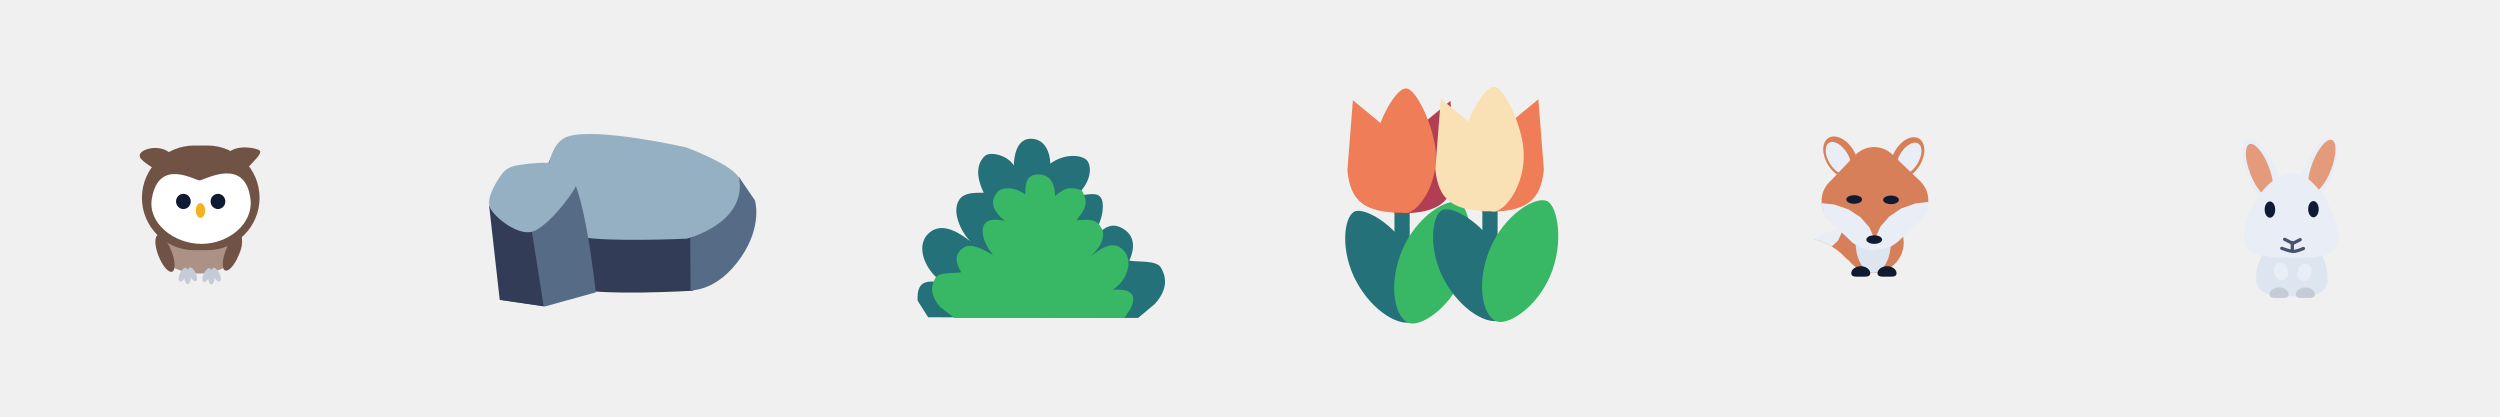
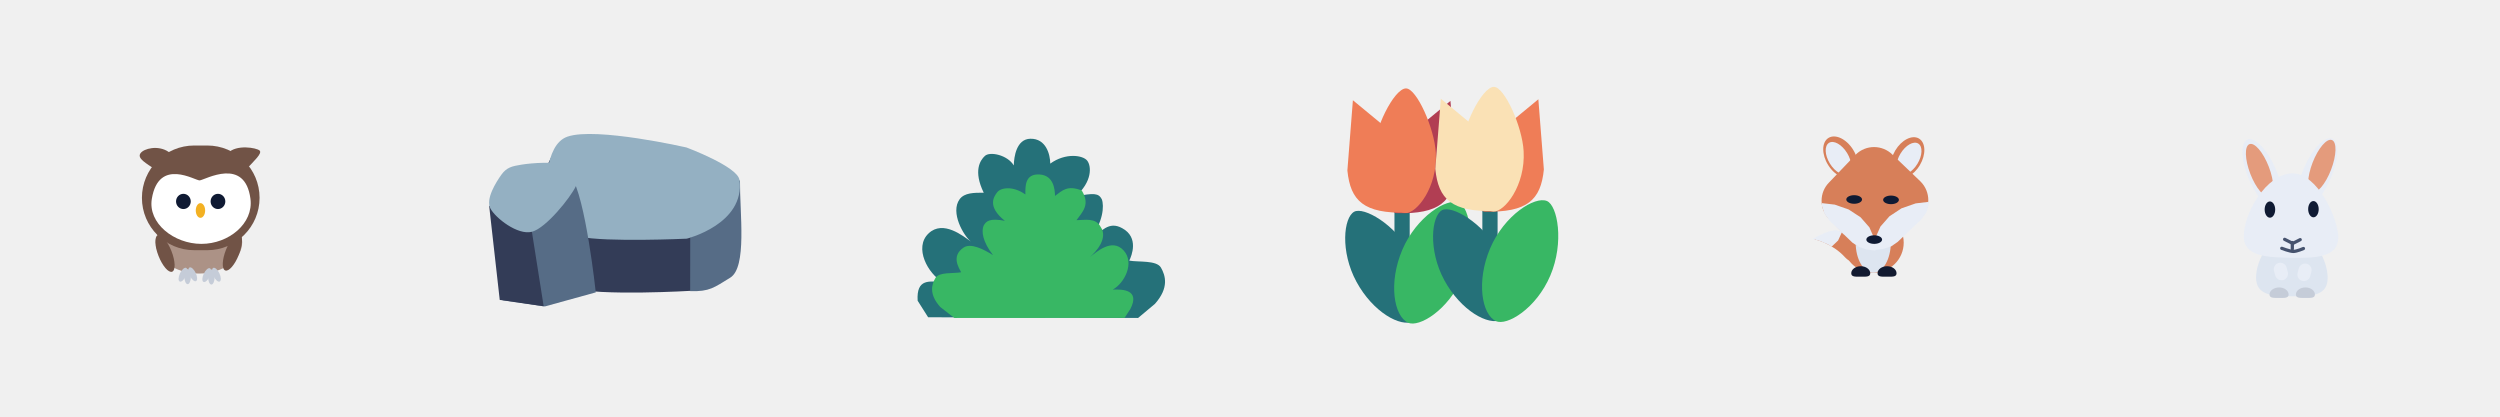
<svg xmlns="http://www.w3.org/2000/svg" width="384" height="64" viewBox="0 0 384 64">
  <svg x="0" y="0" width="64" height="64" viewBox="0 0 64 64">
    <ellipse cx="30.57" cy="37.21" rx="6.63" ry="4.81" fill="#ac9286" />
    <rect x="21.8" y="22.35" width="18.07" height="16.08" rx="8.04" fill="#715346" />
    <path d="M 24.05 21.35 C 24.97 21.35 26.65 22.9 26.65 24.78 C 26.65 26.67 25.89 28.2 24.96 28.2 C 24.03 28.2 23.27 26.67 23.27 24.78 C 23.27 22.9 23.11 21.35 24.05 21.35 Z" fill="#715346" transform="rotate(303.9 24.88 24.78)" />
    <path d="M 37.84 21.28 C 38.47 21.28 38.3 22.99 38.3 24.88 C 38.3 26.75 37.46 28.29 36.41 28.29 C 35.39 28.29 34.55 26.75 34.55 24.88 C 34.55 22.99 37.22 21.28 37.84 21.28 Z" fill="#715346" transform="rotate(42.8 36.51 24.79)" />
    <path d="M 30.68 27.71 C 31.53 27.6 37.62 24.04 38.47 30.54 C 38.96 34.33 35.14 37.46 30.93 37.46 C 26.73 37.46 22.7 34.3 23.32 30.54 C 24.38 24.11 30.05 27.79 30.68 27.71 Z" fill="#ffffff" />
    <ellipse cx="28.17" cy="30.94" rx="1.13" ry="1.17" fill="#0f1a33" />
    <ellipse cx="33.48" cy="30.94" rx="1.13" ry="1.17" fill="#0f1a33" />
    <ellipse cx="30.79" cy="32.33" rx="0.72" ry="1.13" fill="#f3b123" />
    <ellipse cx="28.82" cy="42.49" rx="0.5" ry="1.16" fill="#c5ccd8" />
    <ellipse cx="29.14" cy="42.24" rx="0.5" ry="1.16" fill="#c5ccd8" transform="rotate(334.6 29.14 41.15)" />
    <ellipse cx="28.57" cy="42.3" rx="0.5" ry="1.16" fill="#c5ccd8" transform="rotate(25.4 28.57 41.21)" />
    <ellipse cx="32.47" cy="42.55" rx="0.5" ry="1.16" fill="#c5ccd8" />
    <ellipse cx="32.78" cy="42.3" rx="0.5" ry="1.16" fill="#c5ccd8" transform="rotate(334.6 32.78 41.21)" />
    <ellipse cx="32.22" cy="42.36" rx="0.5" ry="1.16" fill="#c5ccd8" transform="rotate(25.4 32.22 41.27)" />
    <ellipse cx="24.74" cy="38.76" rx="1.06" ry="3" fill="#715346" transform="rotate(338.4 25.52 37.27)" />
    <ellipse cx="36.3" cy="38.57" rx="1.06" ry="3" fill="#715346" transform="rotate(21.6 35.52 37.08)" />
  </svg>
  <svg x="64" y="0" width="64" height="64" viewBox="0 0 64 64">
-     <path d="M 23.27 21.42 C 19.17 23.28 17.46 34.03 17.46 39.1 C 17.46 41.94 19.51 43.08 23.52 44.22 C 28.14 45.53 42.32 44.66 42.32 44.66 C 42.32 44.66 52.58 41.35 51.58 31.22 C 51.28 28.17 42.27 23.78 42.27 23.78 C 42.27 23.78 28.26 19.16 23.27 21.42 Z" fill="#333c57" />
-     <path d="M 42.02 36.52 L 42.07 44.59 C 42.07 44.59 46.16 44.84 49.81 39.53 C 53.17 34.67 51.96 30.78 51.96 30.78 L 49.47 27.14 Z" fill="#566c86" />
+     <path d="M 23.27 21.42 C 19.17 23.28 17.46 34.03 17.46 39.1 C 17.46 41.94 19.51 43.08 23.52 44.22 C 28.14 45.53 42.32 44.66 42.32 44.66 C 42.32 44.66 49.83 41.29 48.83 31.16 C 48.53 28.11 42.27 23.78 42.27 23.78 C 42.27 23.78 28.26 19.16 23.27 21.42 Z" fill="#333c57" />
+     <path d="M 42.02 36.52 L 42.01 44.72 C 45.03 44.81 45.68 44.16 48.15 42.66 C 50.78 41.06 49.62 32.77 49.66 27.64 Z" fill="#566c86" />
    <path d="M 23.16 20.99 C 19.56 22.23 19.74 29.53 19.74 32.92 C 19.74 34.82 21.53 35.6 25.04 36.35 C 29.07 37.23 41.49 36.66 41.49 36.66 C 41.49 36.66 50.47 34.42 49.58 27.64 C 49.33 25.59 41.44 22.65 41.44 22.65 C 41.44 22.65 27.53 19.47 23.16 20.99 Z" fill="#94b0c2" />
    <path d="M 13.21 46.11 L 19.69 47.07 L 27.51 44.91 C 27.51 44.91 25.94 30.15 23.71 27.1 C 21.48 24.06 16.08 25.85 14.4 26.53 C 12.51 27.32 11.71 29.17 11.52 32.13 C 11.33 35.07 13.21 46.11 13.21 46.11 Z" fill="#566c86" />
    <polygon points="17.64,35.21 19.51,47.05 12.76,46.07 11.13,31.58" fill="#333c57" />
    <path d="M 13 26.85 C 12.2 27.98 10.55 30.57 11.33 32.03 C 12.1 33.48 15.51 36.17 17.7 35.6 C 19.89 35.03 23.65 30.31 24.45 28.6 C 25.25 26.89 23.9 25.9 22.52 25.35 C 21.14 24.78 17.75 25.03 16.16 25.28 C 14.57 25.53 13.81 25.73 13 26.85 Z" fill="#94b0c2" />
  </svg>
  <svg x="128" y="0" width="64" height="64" viewBox="0 0 64 64">
    <path d="M 14.56 48.73 L 46.81 48.84 L 49.4 46.67 C 51.62 44.17 51 42.3 50.32 41.1 C 49.64 39.94 46.87 40.29 45.46 40.03 C 45.81 39.3 46.99 36.47 44.37 35.05 C 42.26 33.89 41.24 35.58 39.43 36.72 C 41.43 34.17 41.64 31.63 41.23 30.59 C 40.74 29.68 40.06 29.6 37.19 30.18 C 39.8 27.91 39.65 25.52 39 24.68 C 38.36 23.84 35.68 23.42 33.32 25.13 C 33.31 23.74 32.68 21.26 30.26 21.31 C 28.12 21.36 27.74 24.11 27.72 25.41 C 26.74 23.79 24.06 23.24 23.29 23.94 C 22.52 24.64 21.49 26.29 23.1 29.6 C 21.62 29.6 20.14 29.59 19.4 30.6 C 17.93 32.62 19.99 36.18 21.12 37.1 C 19.99 36.3 16.87 33.72 14.63 35.85 C 12.32 38.05 14.56 42.08 16.8 43.32 C 14.81 43.23 12.74 42.71 12.95 46.19 C 13.59 47.2 13.92 47.7 14.56 48.73 Z" fill="#257179" />
    <path d="M 44.74 48.82 L 18.59 48.84 L 16.43 47.16 C 14.62 45.15 15.13 43.65 15.68 42.7 C 16.23 41.74 18.49 42.04 19.63 41.82 C 19.35 41.22 18.01 39.36 20.02 38.02 C 21.12 37.29 23.06 38.27 24.53 39.19 C 22.91 37.11 22.74 35.55 23.07 34.69 C 23.46 33.96 24.02 33.47 26.35 33.92 C 23.57 31.71 24.66 30.19 25.19 29.51 C 25.72 28.83 27.58 28.5 29.5 29.87 C 29.5 28.75 29.35 26.65 31.69 26.8 C 33.83 26.94 34.03 29.06 34.05 30.09 C 35.2 29.25 35.95 28.4 38.16 29.26 C 39.51 31.46 38.24 32.56 37.35 33.82 C 38.55 33.82 40.28 33.37 41.06 34.85 C 42.26 36.57 40.33 38.72 39.41 39.47 C 40.33 38.82 42.77 36.47 44.59 38.47 C 46.32 40.36 44.74 43.48 42.92 44.48 C 44.54 44.41 47.12 44.54 45.63 47.45 C 45.1 48.29 45.26 47.98 44.74 48.82 Z" fill="#38b764" />
  </svg>
  <svg x="192" y="0" width="64" height="64" viewBox="0 0 64 64">
    <path d="M 20.6 31.41 C 22.24 31.41 25.2 35.99 25.2 41.27 C 25.2 46.56 22.31 50.61 20.6 50.56 C 18.37 50.47 15.77 46.33 15.77 41.04 C 15.77 35.75 18.74 31.41 20.6 31.41 Z" fill="#257179" transform="rotate(331.5 20.49 41.01)" />
    <rect x="22.19" y="32.13" width="2.34" height="6.33" fill="#257179" />
    <path d="M 28.19 30.28 C 29.96 30.28 33.14 35.07 33.14 40.6 C 33.14 46.14 30.03 50.38 28.19 50.31 C 25.8 50.24 23 45.91 23 40.36 C 23 34.83 26.18 30.28 28.19 30.28 Z" fill="#38b764" transform="rotate(23 28.07 40.33)" />
    <path d="M 22.45 13.7 L 17.92 23.52 C 17.92 28.81 20.97 33.52 22.53 32.81 C 28.46 30.11 29.51 27.48 27.89 23.03 Z" fill="#b13e53" transform="rotate(25.7 22.68 32.88)" />
    <path d="M 23.93 13.58 C 25.57 13.58 28.32 19.7 28.54 23.44 C 28.85 28.72 25.64 32.78 23.93 32.72 C 21.7 32.64 19.43 28.5 19.1 23.21 C 18.91 20.15 22.07 13.58 23.93 13.58 Z" fill="#ef7d57" transform="rotate(0.2 23.88 23.18)" />
    <path d="M 24.15 13.6 L 28.68 23.42 C 28.68 28.72 25.63 33.42 24.06 32.72 C 18.14 30.02 17.09 27.39 18.71 22.95 Z" fill="#ef7d57" transform="rotate(334.3 23.92 32.79)" />
    <path d="M 34.1 31.17 C 35.74 31.17 38.71 35.75 38.71 41.03 C 38.71 46.32 35.81 50.38 34.1 50.32 C 31.87 50.22 29.27 46.1 29.27 40.8 C 29.27 35.52 32.24 31.17 34.1 31.17 Z" fill="#257179" transform="rotate(331.5 33.99 40.78)" />
    <rect x="35.69" y="31.88" width="2.34" height="6.33" fill="#257179" />
    <path d="M 41.69 30.03 C 43.46 30.03 46.64 34.83 46.64 40.36 C 46.64 45.9 43.53 50.14 41.69 50.07 C 39.3 50 36.5 45.67 36.5 40.13 C 36.5 34.58 39.69 30.03 41.69 30.03 Z" fill="#38b764" transform="rotate(23 41.57 40.09)" />
    <path d="M 35.95 13.45 L 31.42 23.28 C 31.42 28.57 34.47 33.28 36.03 32.57 C 41.96 29.86 43.01 27.24 41.39 22.8 Z" fill="#ef7d57" transform="rotate(25.7 36.18 32.63)" />
    <path d="M 37.43 13.34 C 39.07 13.34 41.82 19.46 42.03 23.2 C 42.35 28.47 39.14 32.55 37.43 32.49 C 35.2 32.39 32.93 28.25 32.6 22.97 C 32.41 19.91 35.57 13.34 37.43 13.34 Z" fill="#fae1b5" transform="rotate(0.2 37.38 22.95)" />
    <path d="M 37.65 13.37 L 42.17 23.19 C 42.17 28.47 39.13 33.19 37.57 32.47 C 31.64 29.78 30.59 27.15 32.21 22.71 Z" fill="#fae1b5" transform="rotate(334.3 37.42 32.54)" />
  </svg>
  <svg x="256" y="0" width="64" height="64" viewBox="0 0 64 64">
    <path d="M 30.75 40.27 C 31.09 39.47 29.17 39.58 28.05 35.96 C 27.67 34.66 23.68 34.94 23.68 34.94 C 23.68 34.94 25.93 36.59 26.82 39.43 C 27.5 41.55 30.41 41.08 30.75 40.27 Z" fill="#d77f59" transform="rotate(335.5 27.39 38.1)" />
    <ellipse cx="31.75" cy="37.27" rx="4.66" ry="4.62" fill="#d77f59" />
    <ellipse cx="31.73" cy="37.25" rx="2.7" ry="4.65" fill="#dde5f0" />
    <ellipse cx="37" cy="24.24" rx="2.2" ry="3.44" fill="#d77f59" transform="rotate(30.7 37 24.24)" />
    <ellipse cx="37.22" cy="24.37" rx="1.52" ry="2.72" fill="#e8edf6" transform="rotate(31.4 37.22 24.37)" />
    <ellipse cx="26.72" cy="24.17" rx="2.25" ry="3.52" fill="#d77f59" transform="rotate(327.8 26.72 24.17)" />
    <ellipse cx="26.39" cy="24.31" rx="1.55" ry="2.78" fill="#e8edf6" transform="rotate(328.5 26.39 24.31)" />
    <path d="M 28.95 23.86 L 34.9 23.72 C 37.12 23.72 38.93 25.51 38.93 27.72 L 38.86 32.61 C 38.86 34.82 36.09 37.77 33.87 37.77 L 29.11 37.75 C 26.88 37.75 25.07 35.96 25.07 33.75 L 24.93 27.86 C 24.93 25.65 26.73 23.86 28.95 23.86 Z" fill="#d77f59" transform="rotate(45.1 31.93 30.75)" />
    <path d="M 31.89 38.4 L 32.04 36.58 L 32.84 34.79 L 34.22 33.22 L 36.07 32 L 38.25 31.24 L 40.26 31 L 40.26 31.46 L 39.88 32.65 L 39.11 33.71 L 35.49 37.15 L 34.51 37.83 L 33.24 38.24 Z" fill="#e8edf6" />
    <path d="M 32.07 38.49 L 31.92 36.71 L 31.14 34.92 L 29.78 33.37 L 27.96 32.18 L 25.82 31.43 L 23.85 31.2 L 23.85 31.65 L 24.23 32.82 L 24.98 33.86 L 28.52 37.26 L 29.5 37.93 L 30.74 38.33 Z" fill="#e8edf6" />
    <ellipse cx="31.88" cy="36.8" rx="1.21" ry="0.66" fill="#0f1a33" />
    <ellipse cx="28.8" cy="30.64" rx="1.21" ry="0.66" fill="#0f1a33" />
    <ellipse cx="34.46" cy="30.7" rx="1.21" ry="0.66" fill="#0f1a33" />
    <path d="M 29.82 40.89 C 30.61 40.89 31.27 41.38 31.27 41.97 C 31.27 42.56 30.61 42.5 29.82 42.5 C 29.01 42.5 28.35 42.56 28.35 41.97 C 28.35 41.38 29.01 40.89 29.82 40.89 Z" fill="#121a30" />
    <path d="M 33.86 40.89 C 34.66 40.89 35.31 41.38 35.31 41.97 C 35.31 42.56 34.66 42.5 33.86 42.5 C 33.05 42.5 32.39 42.56 32.39 41.97 C 32.39 41.38 33.05 40.89 33.86 40.89 Z" fill="#121a30" />
    <path d="M 22.68 35.67 L 23.69 35.59 L 24.66 35.59 L 25.67 35.68 L 26.54 35.95 L 27.11 36.43 L 27.19 36.59 L 26.14 37.5 L 24.84 37.95 L 24.46 37.4 L 23.6 36.45 L 22.94 35.88 Z" fill="#e8edf6" transform="rotate(335.5 24.94 36.77)" />
  </svg>
  <svg x="320" y="0" width="64" height="64" viewBox="0 0 64 64">
    <path d="M 32.1 35.69 C 35.31 35.69 37.53 39.95 37.53 42.66 C 37.53 45.37 35.31 45.51 32.1 45.51 C 28.89 45.51 26.53 45.31 26.53 42.6 C 26.53 39.89 28.89 35.69 32.1 35.69 Z" fill="#dde5f0" />
    <ellipse cx="27.5" cy="26.76" rx="2.2" ry="5.8" fill="#e8edf6" transform="rotate(336.6 27.5 26.76)" />
    <ellipse cx="35.93" cy="26.63" rx="2.2" ry="5.8" fill="#e8edf6" transform="rotate(23.4 35.93 26.63)" />
    <ellipse cx="36.63" cy="25.53" rx="1.52" ry="4.31" fill="#e49b7c" transform="rotate(21.1 36.63 25.53)" />
    <ellipse cx="27.07" cy="26.16" rx="1.52" ry="4.31" fill="#e49b7c" transform="rotate(338.9 27.07 26.16)" />
    <path d="M 32.09 26.63 C 35.97 26.58 39.16 33.57 39.16 36.48 C 39.16 39.53 35.67 39.66 31.97 39.6 C 28.42 39.53 24.65 39.46 24.65 36.35 C 24.59 32.84 28.09 26.69 32.09 26.63 Z" fill="#e8edf6" />
    <ellipse cx="28.66" cy="32.19" rx="0.81" ry="1.25" fill="#0f1a33" transform="rotate(359.8 28.66 32.19)" />
    <ellipse cx="35.34" cy="32.13" rx="0.81" ry="1.25" fill="#0f1a33" transform="rotate(359.7 35.28 31.44)" />
    <path d="M 30.92 36.76 L 32.17 37.39 L 33.31 36.81" fill="#e8edf6" stroke="#46536e" stroke-width="0.5" stroke-linecap="round" stroke-linejoin="round" />
    <line x1="32.1" y1="37.25" x2="32.1" y2="38.25" fill="#e8edf6" stroke="#46536e" stroke-width="0.5" stroke-linecap="round" stroke-linejoin="round" />
    <path d="M 30.48 38.14 C 30.48 38.14 31.67 38.6 32.23 38.62 C 32.78 38.63 33.81 38.17 33.81 38.17" fill="none" stroke="#46536e" stroke-width="0.5" stroke-linecap="round" stroke-linejoin="round" />
    <path d="M 30.08 44.15 C 30.87 44.15 31.53 44.64 31.53 45.23 C 31.53 45.82 30.87 45.76 30.08 45.76 C 29.27 45.76 28.6 45.82 28.6 45.23 C 28.6 44.64 29.27 44.15 30.08 44.15 Z" fill="#c5ccd8" />
    <path d="M 34.12 44.15 C 34.92 44.15 35.57 44.64 35.57 45.23 C 35.57 45.82 34.92 45.76 34.12 45.76 C 33.31 45.76 32.65 45.82 32.65 45.23 C 32.65 44.64 33.31 44.15 34.12 44.15 Z" fill="#c5ccd8" />
    <rect x="32.97" y="40.47" width="2" height="2.72" rx="1" fill="#e8edf6" transform="rotate(15 33.97 41.83)" />
    <rect x="29.35" y="40.34" width="2" height="2.72" rx="1" fill="#e8edf6" transform="rotate(345 30.35 41.71)" />
  </svg>
</svg>
